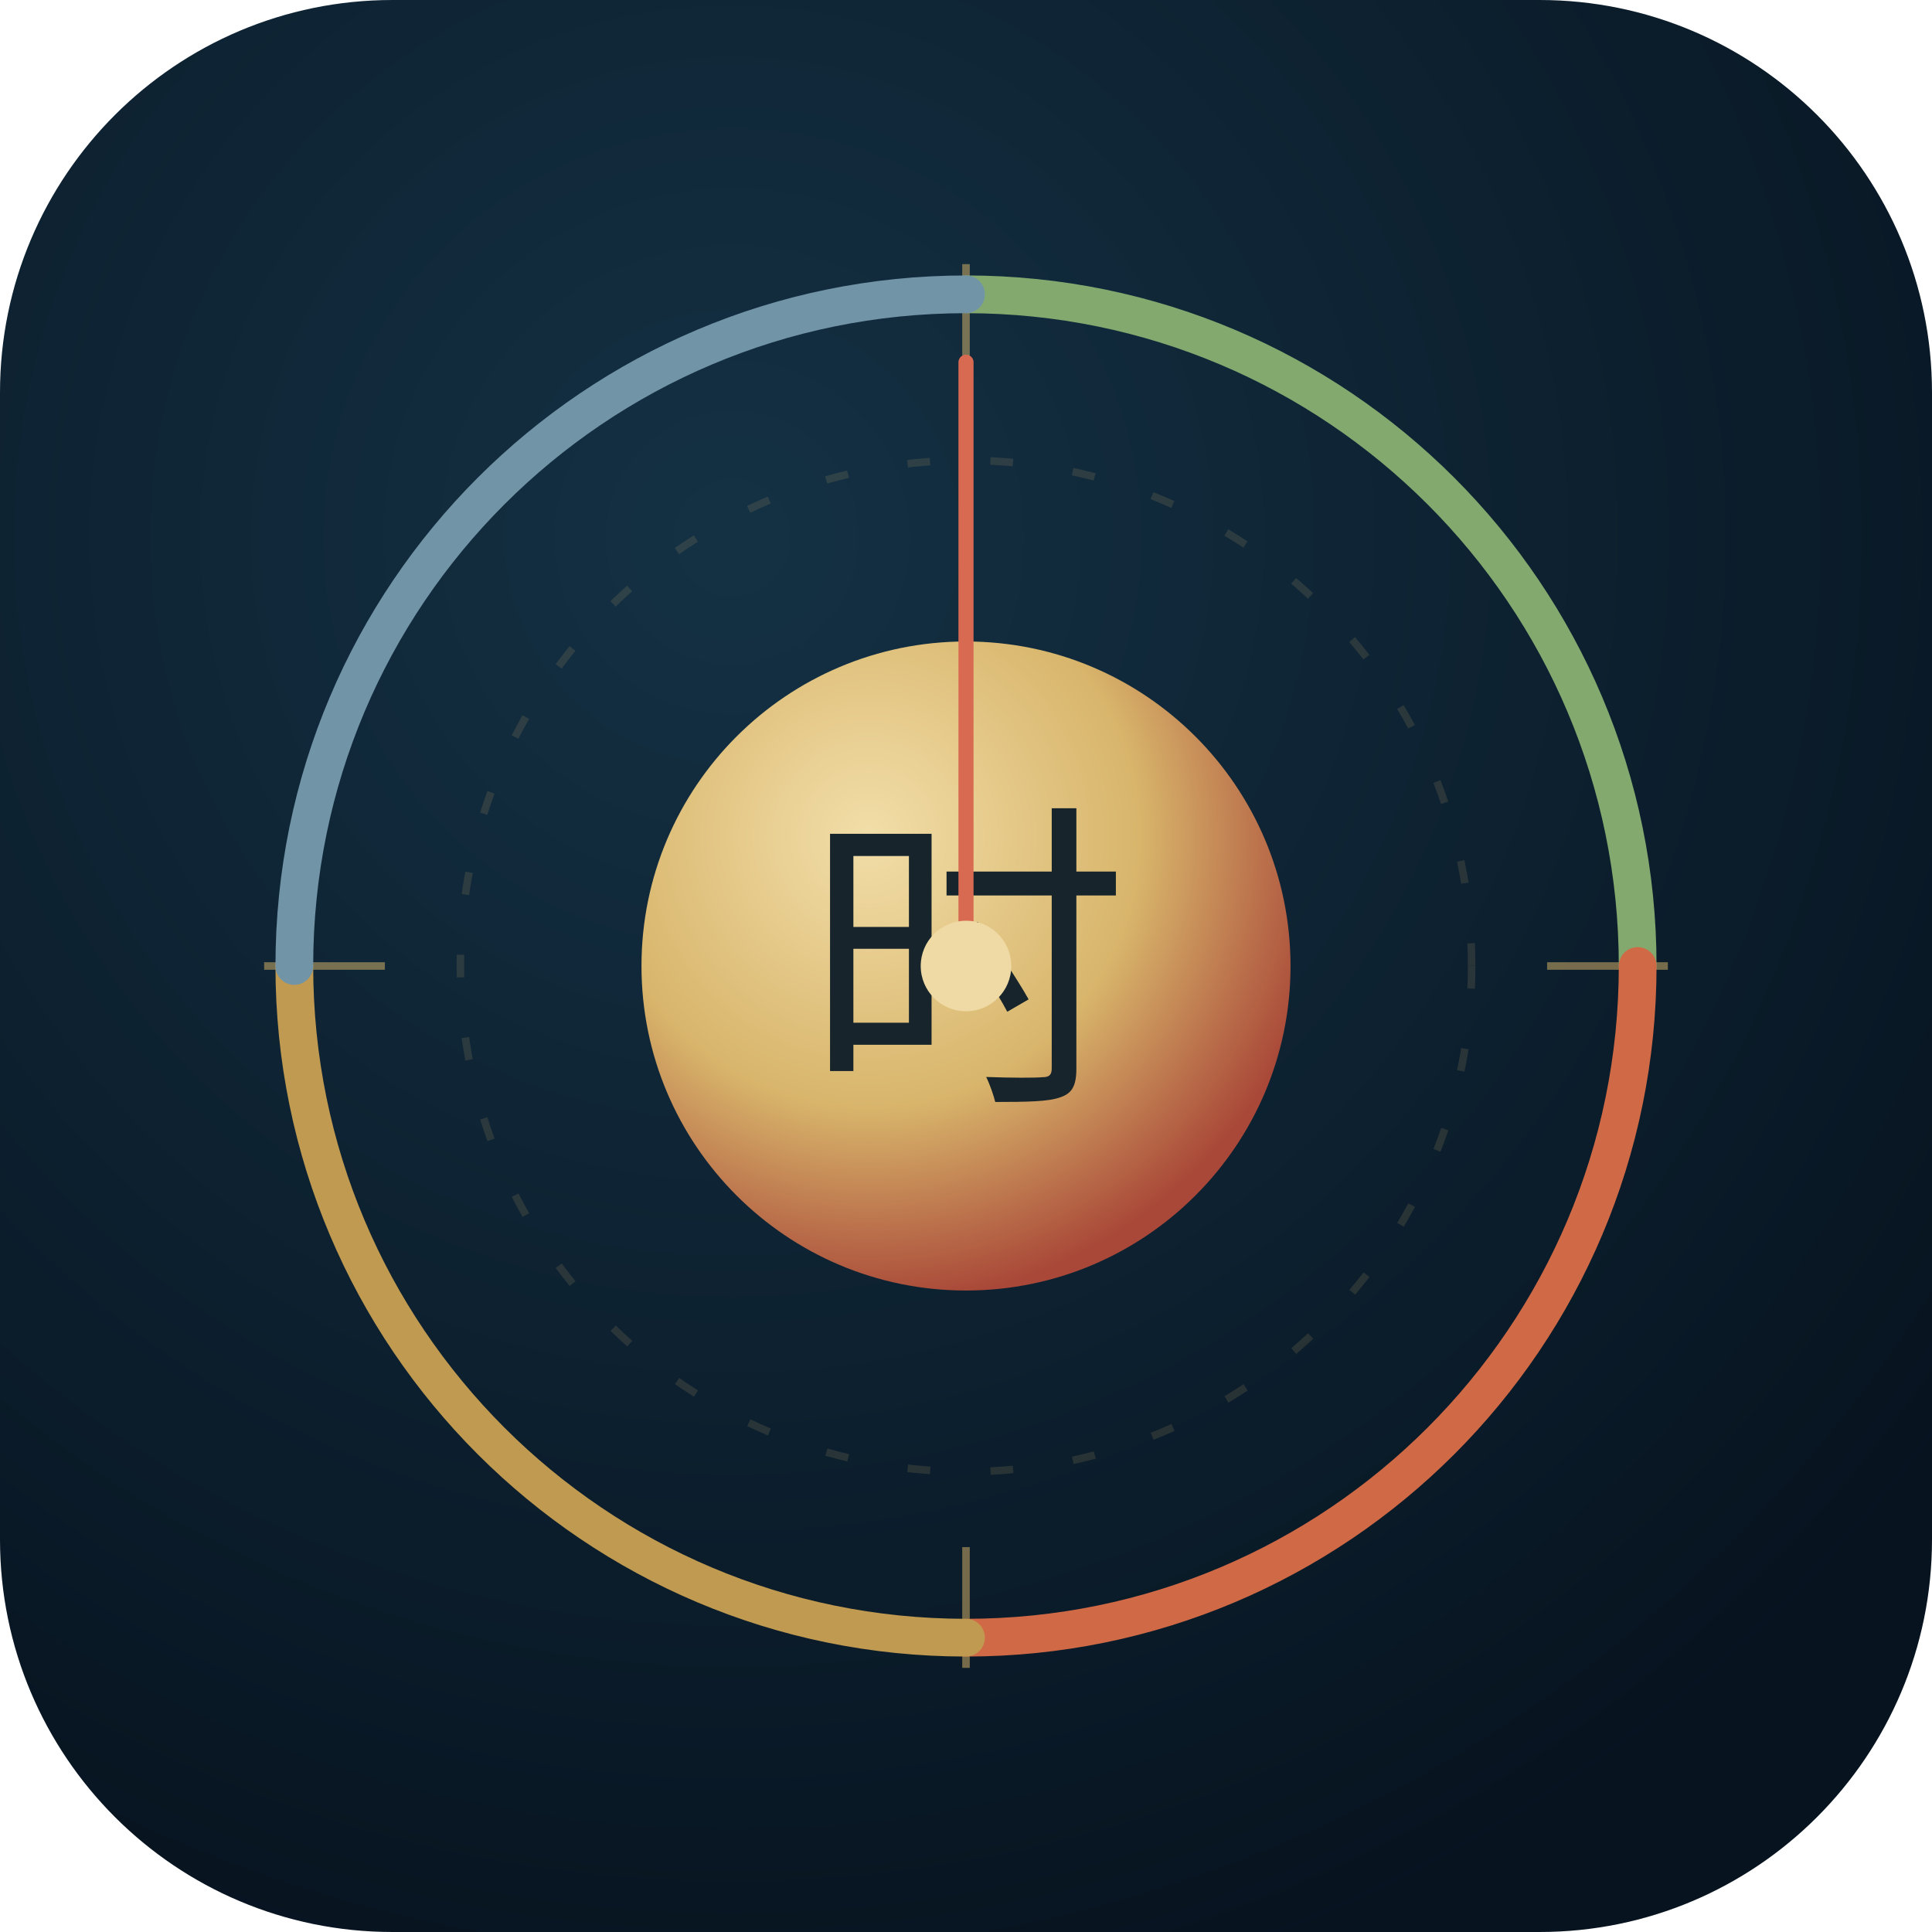
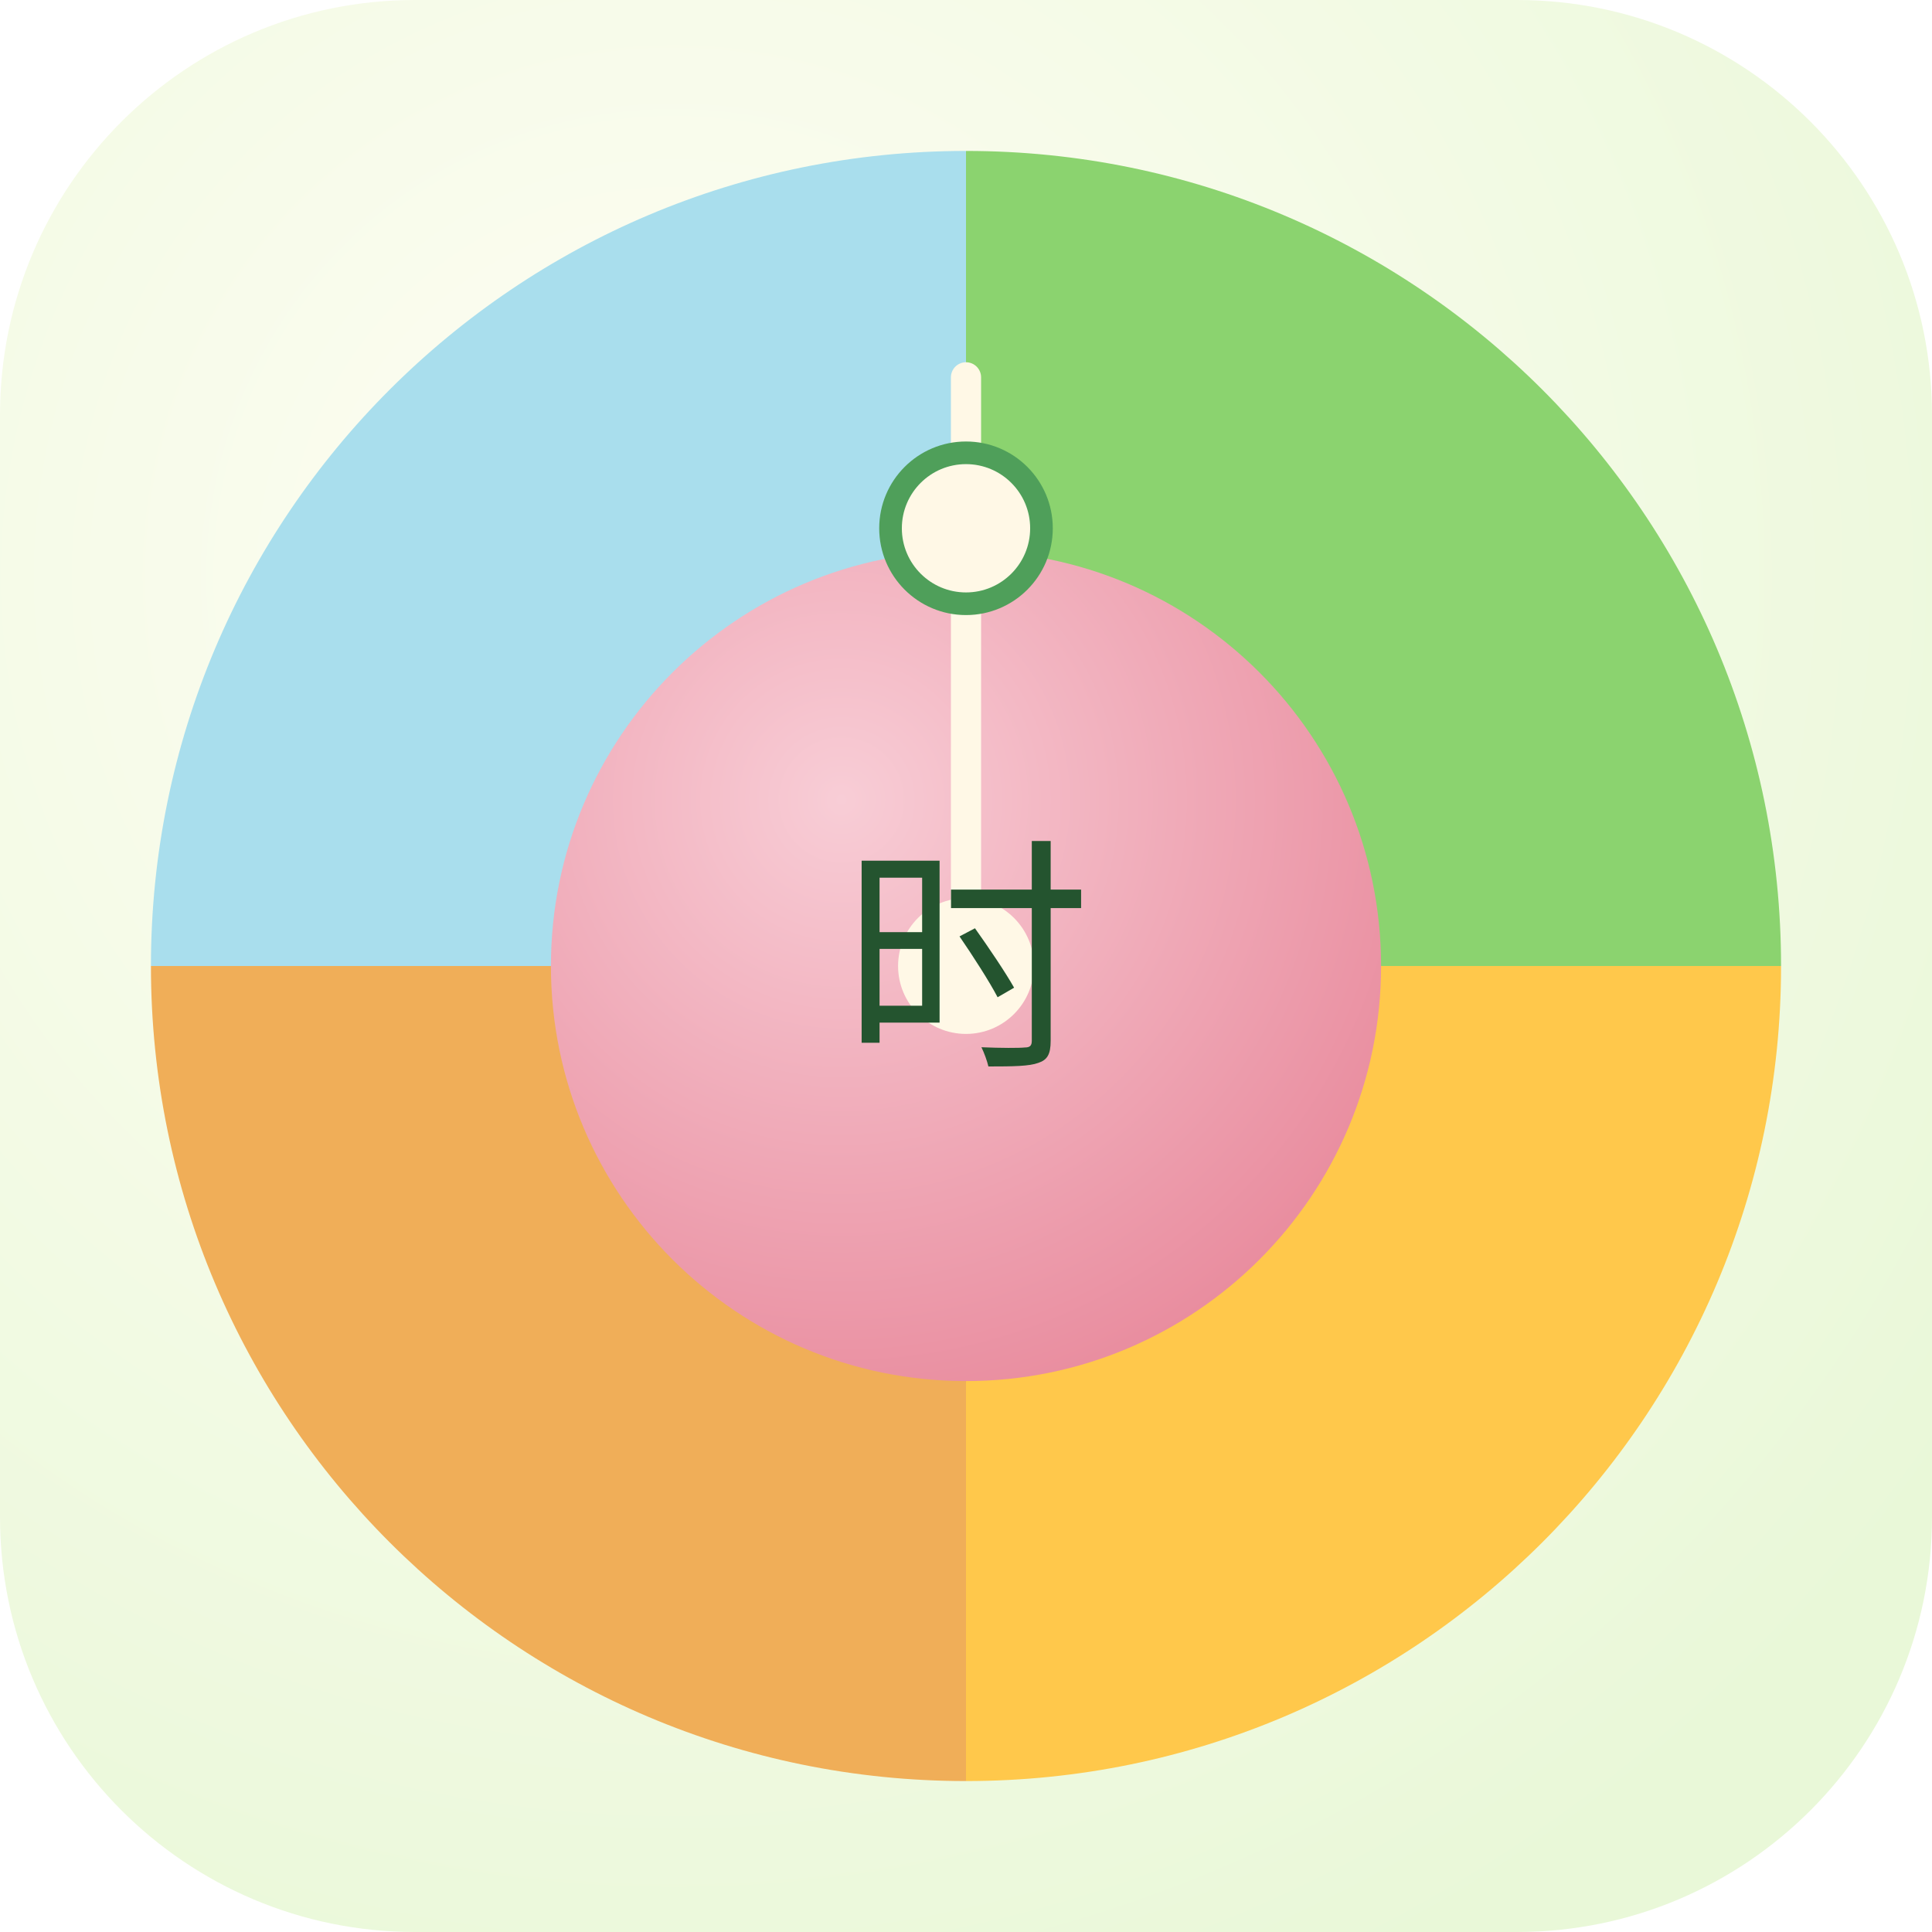
<svg xmlns="http://www.w3.org/2000/svg" viewBox="0 0 256 256">
  <defs>
-     <radialGradient id="bg" cx="38%" cy="28%" r="78%">
-       <stop offset="0" stop-color="#143144" />
-       <stop offset="1" stop-color="#07131f" />
+     <radialGradient id="bg" cx="35%" cy="30%" r="80%">
+       <stop offset="0" stop-color="#fffdf4" />
+       <stop offset="1" stop-color="#e9f8d8" />
    </radialGradient>
-     <radialGradient id="sun" cx="35%" cy="30%" r="72%">
-       <stop offset="0" stop-color="#f2dea9" />
-       <stop offset=".58" stop-color="#d8b56b" />
-       <stop offset="1" stop-color="#a94838" />
+     <radialGradient id="core" cx="35%" cy="30%" r="75%">
+       <stop offset="0" stop-color="#f8cdd6" />
+       <stop offset="1" stop-color="#e98d9f" />
    </radialGradient>
  </defs>
-   <rect width="256" height="256" rx="52" fill="url(#bg)" />
-   <circle cx="128" cy="128" r="89" fill="none" stroke="#d8b56b" stroke-opacity=".32" stroke-width="2" />
-   <circle cx="128" cy="128" r="67" fill="none" stroke="#d8b56b" stroke-opacity=".14" stroke-dasharray="3 8" />
-   <g stroke="#d8b56b" stroke-opacity=".52">
-     <path d="M128 35v16M128 205v16M35 128h16M205 128h16" />
-   </g>
-   <g stroke="#83a96f" stroke-width="5" stroke-linecap="round" fill="none">
-     <path d="M128 39a89 89 0 0 1 89 89" />
-   </g>
-   <g stroke="#d06a46" stroke-width="5" stroke-linecap="round" fill="none">
-     <path d="M217 128a89 89 0 0 1-89 89" />
-   </g>
-   <g stroke="#c09a50" stroke-width="5" stroke-linecap="round" fill="none">
-     <path d="M128 217a89 89 0 0 1-89-89" />
-   </g>
-   <g stroke="#7294a7" stroke-width="5" stroke-linecap="round" fill="none">
-     <path d="M39 128a89 89 0 0 1 89-89" />
-   </g>
-   <circle cx="128" cy="128" r="43" fill="url(#sun)" />
-   <text x="128" y="143" text-anchor="middle" font-family="serif" font-size="43" fill="#17242b">时</text>
-   <path d="M128 128L128 48" stroke="#d96a52" stroke-width="2" stroke-linecap="round" />
-   <circle cx="128" cy="128" r="6" fill="#efdaa5" />
+   <rect width="256" height="256" rx="55" fill="url(#bg)" />
+   <path d="M128 128L128 20A108 108 0 0 1 236 128Z" fill="#8bd36f" />
+   <path d="M128 128L236 128A108 108 0 0 1 128 236Z" fill="#ffc84b" />
+   <path d="M128 128L128 236A108 108 0 0 1 20 128Z" fill="#f0ae58" />
+   <path d="M128 128L20 128A108 108 0 0 1 128 20Z" fill="#a9deed" />
+   <circle cx="128" cy="128" r="55" fill="url(#core)" />
+   <path d="M128 128V50" stroke="#fff8e6" stroke-width="4" stroke-linecap="round" />
+   <circle cx="128" cy="128" r="9" fill="#fff8e6" />
+   <circle cx="128" cy="70" r="10" fill="#fff8e6" stroke="#4f9f5a" stroke-width="3" />
+   <text x="128" y="139" text-anchor="middle" font-family="serif" font-size="33" fill="#24542f">时</text>
</svg>
